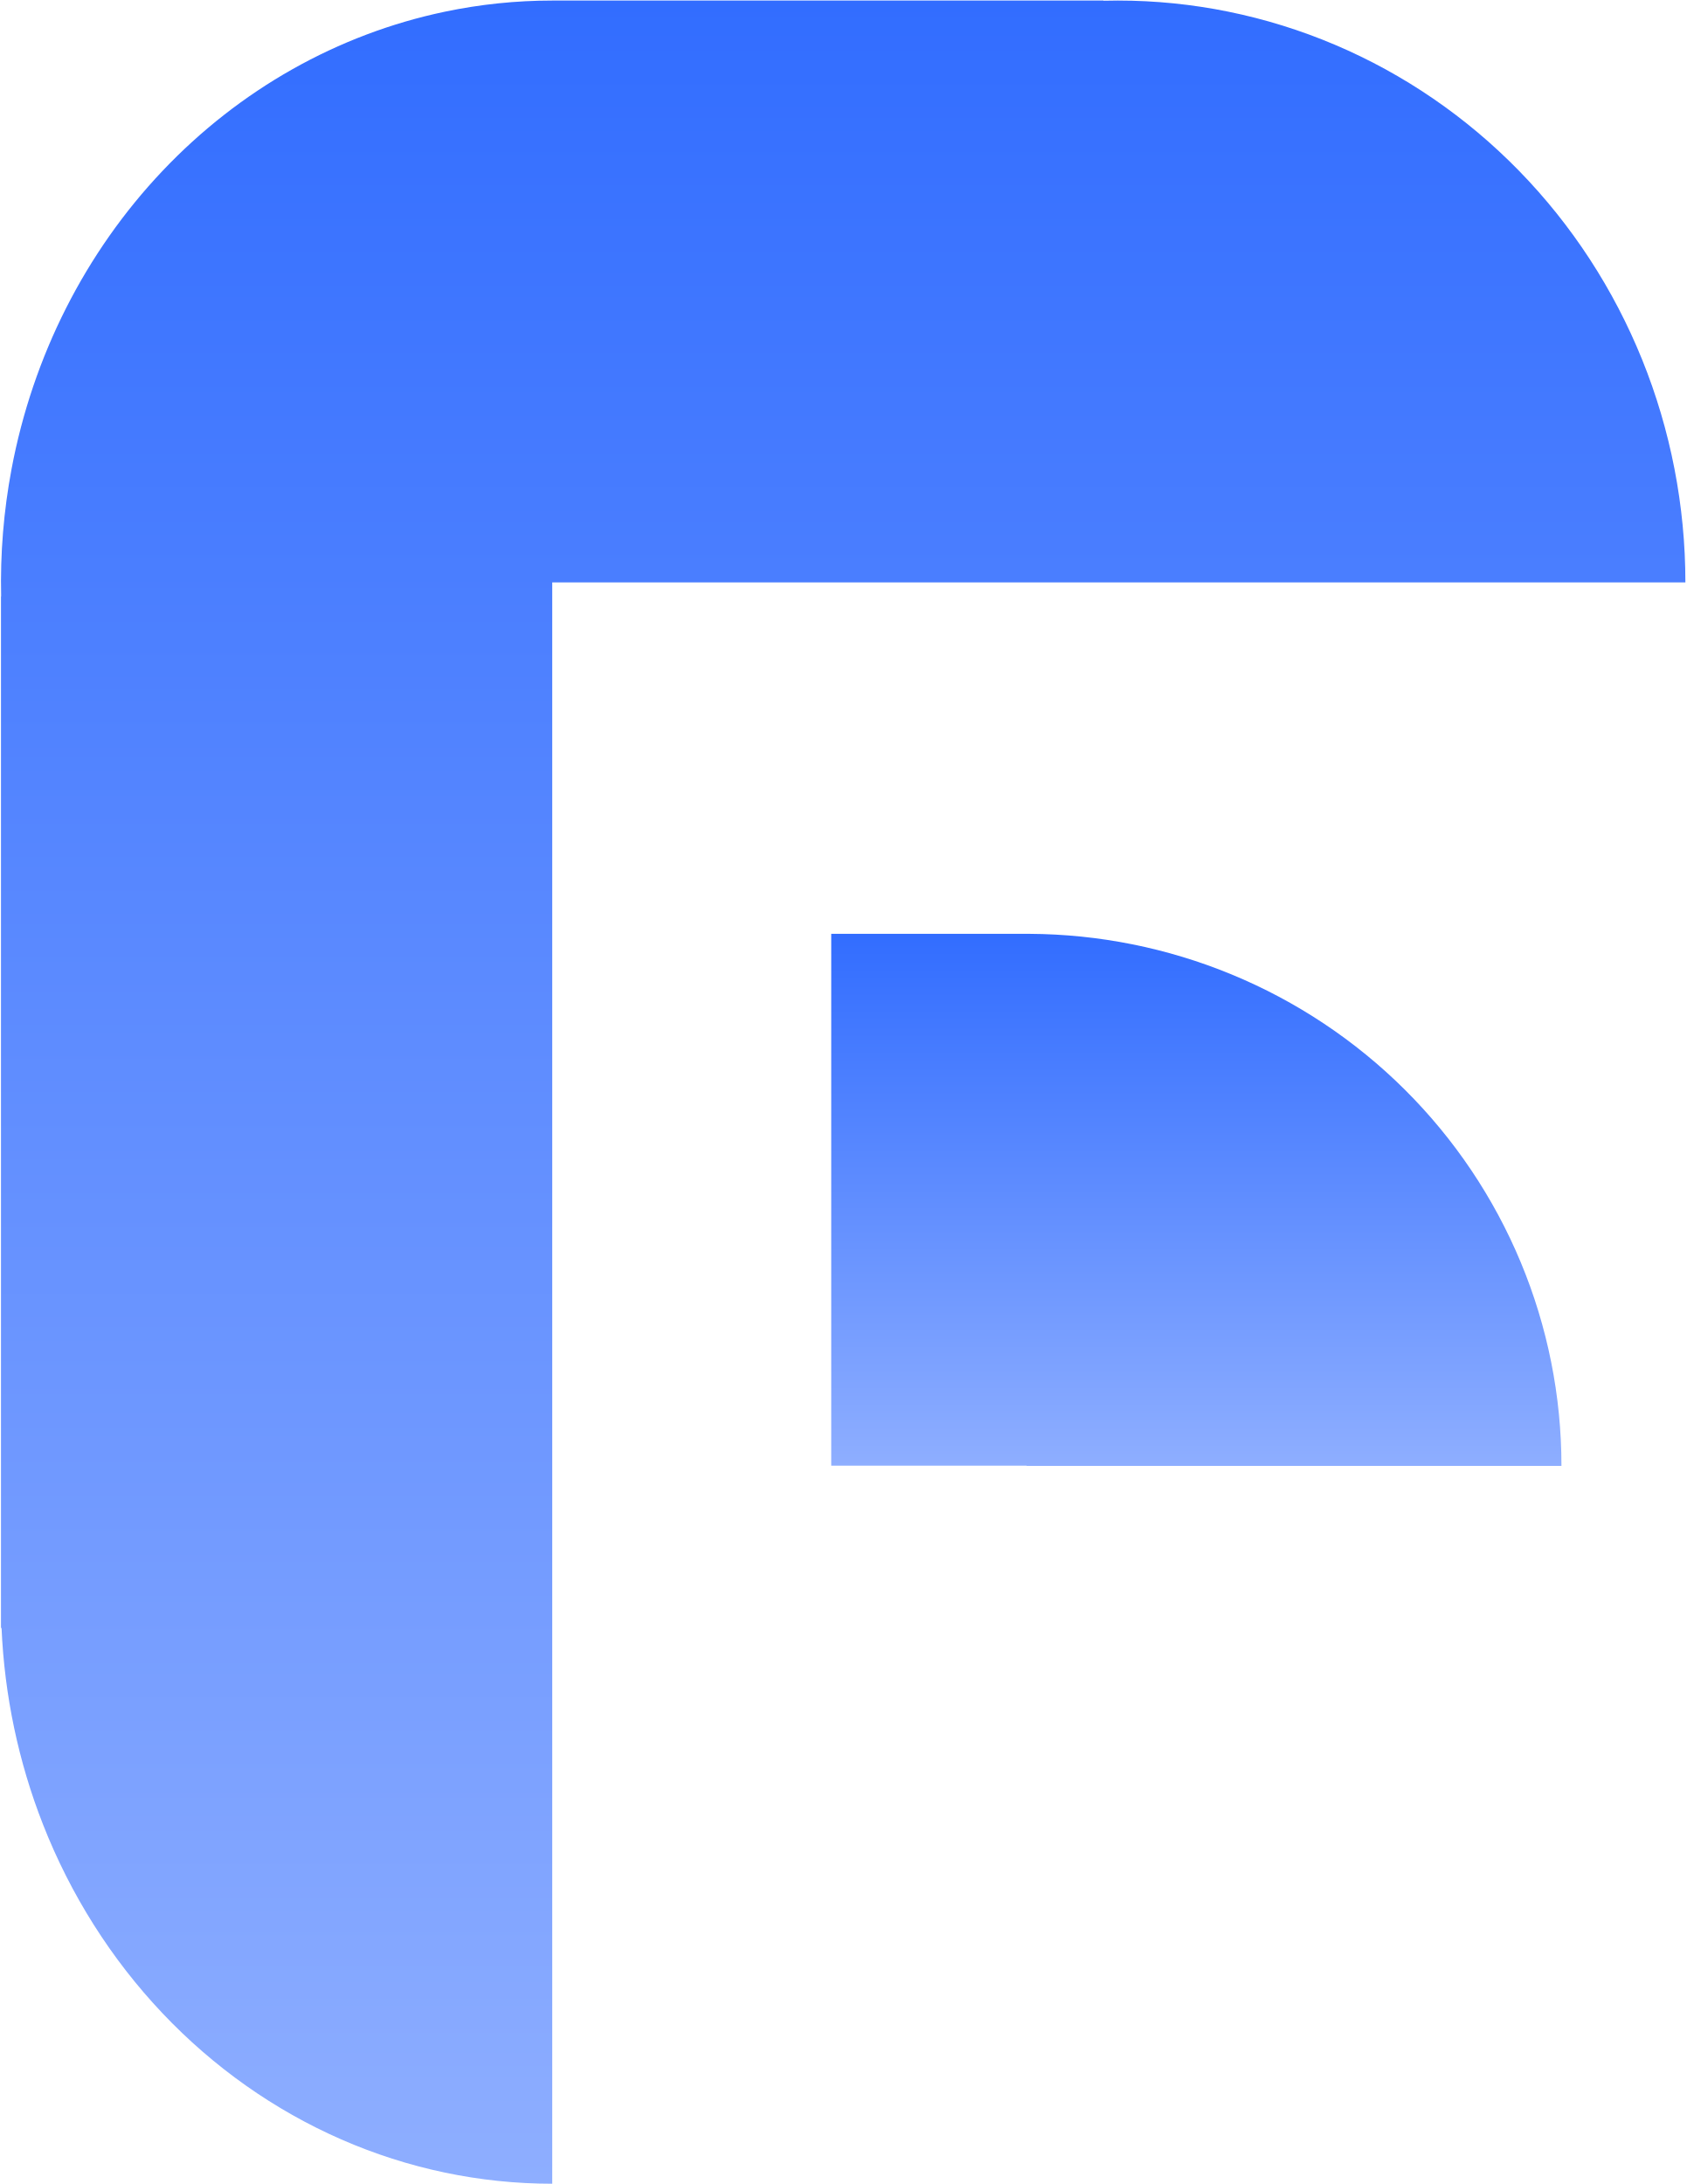
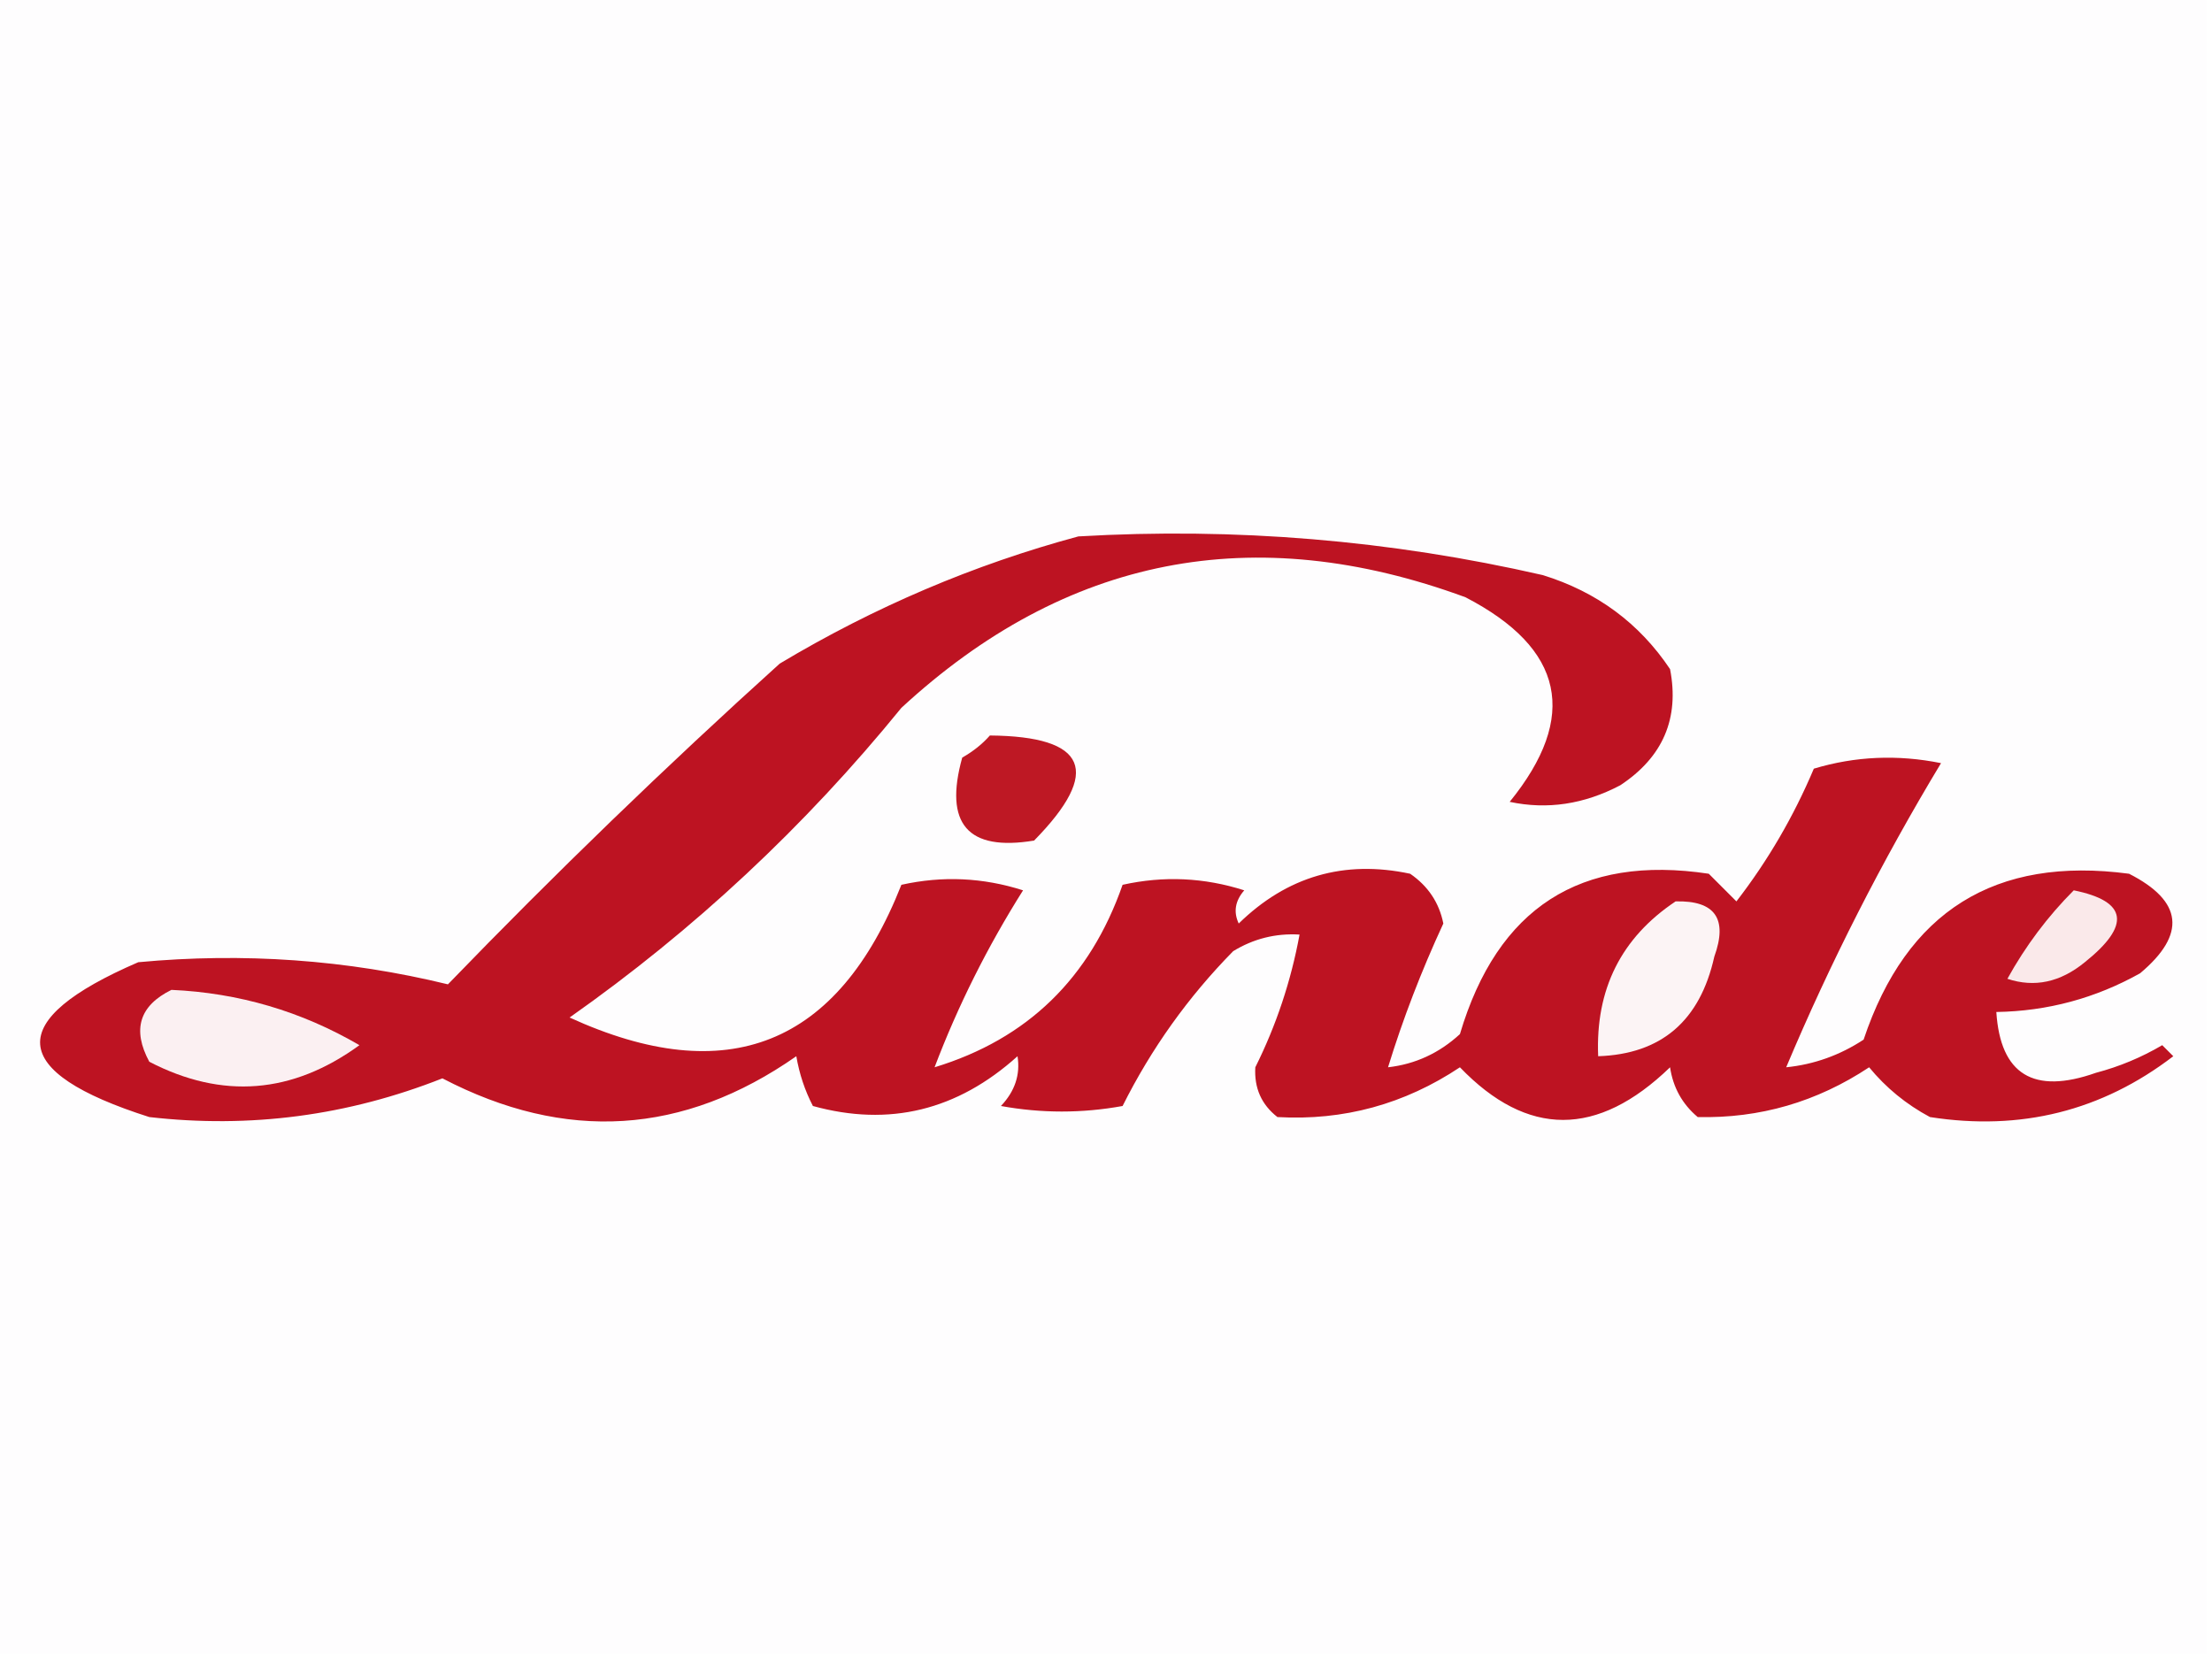
- <svg xmlns="http://www.w3.org/2000/svg" width="1041" height="1348" viewBox="0 0 1041 1348" fill="none">
-   <path d="M340.837 0.339L681.068 0.339V0.456C684.032 0.378 686.999 0.34 689.967 0.34C735.961 0.34 781.504 9.629 823.997 27.677C866.49 45.725 905.099 72.179 937.622 105.528C970.144 138.877 995.942 178.467 1013.54 222.04C1031.14 265.612 1040.2 312.312 1040.2 359.474L340.836 359.474L340.836 1347.84C296.157 1347.84 251.914 1338.55 210.636 1320.49C169.357 1302.43 131.85 1275.95 100.257 1242.58C68.664 1209.21 43.602 1169.59 26.504 1125.99C11.383 1087.43 2.752 1046.42 0.958 1004.81H0.606L0.606 368.098H0.704C0.106 341.831 2.237 315.443 7.143 289.411C20.271 219.745 52.675 155.754 100.257 105.528C147.839 55.302 208.462 21.098 274.461 7.24C296.426 2.628 318.657 0.339 340.837 0.339Z" fill="url(#paint0_linear_1172_228)" />
-   <path d="M633.639 904.645H513.029V576.37H635.422V576.377C678.161 576.607 720.454 585.093 759.951 601.37C799.997 617.874 836.384 642.064 867.033 672.559C897.683 703.054 921.996 739.257 938.583 779.101C955.171 818.944 963.709 861.648 963.709 904.775H633.639V904.645Z" fill="url(#paint1_linear_1172_228)" />
-   <defs>
-     <linearGradient id="paint0_linear_1172_228" x1="520.404" y1="0.339" x2="520.404" y2="1347.84" gradientUnits="userSpaceOnUse">
-       <stop stop-color="#326DFF" />
-       <stop offset="1" stop-color="#8EAEFF" />
-     </linearGradient>
-     <linearGradient id="paint1_linear_1172_228" x1="738.369" y1="576.37" x2="738.369" y2="904.775" gradientUnits="userSpaceOnUse">
-       <stop stop-color="#326DFF" />
-       <stop offset="1" stop-color="#8EAEFF" />
-     </linearGradient>
-   </defs>
+ <svg xmlns="http://www.w3.org/2000/svg" version="1.1" width="200px" height="150px" style="shape-rendering:geometricPrecision; text-rendering:geometricPrecision; image-rendering:optimizeQuality; fill-rule:evenodd; clip-rule:evenodd">
+   <g>
+     <path style="opacity:1" fill="#fefdfe" d="M -0.5,-0.5 C 66.167,-0.5 132.833,-0.5 199.5,-0.5C 199.5,49.5 199.5,99.5 199.5,149.5C 132.833,149.5 66.167,149.5 -0.5,149.5C -0.5,99.5 -0.5,49.5 -0.5,-0.5 Z" />
+   </g>
+   <g>
+     <path style="opacity:1" fill="#bd1322" d="M 97.5,48.5 C 111.693,47.672 125.693,48.839 139.5,52C 144.391,53.516 148.224,56.35 151,60.5C 151.86,64.952 150.36,68.452 146.5,71C 143.228,72.723 139.894,73.223 136.5,72.5C 142.761,64.791 141.427,58.625 132.5,54C 113.351,46.963 96.351,50.297 81.5,64C 72.757,74.745 62.757,84.078 51.5,92C 65.767,98.53 75.767,94.53 81.5,80C 85.211,79.175 88.878,79.341 92.5,80.5C 89.274,85.619 86.607,90.952 84.5,96.5C 92.887,93.948 98.554,88.448 101.5,80C 105.211,79.175 108.878,79.341 112.5,80.5C 111.674,81.451 111.508,82.451 112,83.5C 116.37,79.231 121.537,77.731 127.5,79C 129.124,80.117 130.124,81.617 130.5,83.5C 128.511,87.795 126.844,92.128 125.5,96.5C 127.963,96.219 130.13,95.219 132,93.5C 135.393,82.082 142.893,77.249 154.5,79C 155.333,79.833 156.167,80.667 157,81.5C 159.838,77.828 162.171,73.828 164,69.5C 167.744,68.374 171.577,68.207 175.5,69C 170.148,77.872 165.481,87.039 161.5,96.5C 164.016,96.245 166.35,95.411 168.5,94C 172.384,82.392 180.384,77.392 192.5,79C 197.368,81.477 197.701,84.477 193.5,88C 189.46,90.26 185.127,91.427 180.5,91.5C 180.867,97.156 183.867,98.989 189.5,97C 191.615,96.443 193.615,95.609 195.5,94.5C 195.833,94.833 196.167,95.167 196.5,95.5C 190.038,100.449 182.705,102.282 174.5,101C 172.356,99.854 170.523,98.354 169,96.5C 164.277,99.631 159.11,101.131 153.5,101C 152.107,99.829 151.273,98.329 151,96.5C 144.438,102.844 138.105,102.844 132,96.5C 126.981,99.841 121.481,101.341 115.5,101C 114.056,99.874 113.39,98.374 113.5,96.5C 115.39,92.712 116.724,88.712 117.5,84.5C 115.345,84.372 113.345,84.872 111.5,86C 107.43,90.138 104.097,94.805 101.5,100C 97.833,100.667 94.167,100.667 90.5,100C 91.765,98.663 92.265,97.163 92,95.5C 86.554,100.404 80.388,101.904 73.5,100C 72.773,98.601 72.273,97.101 72,95.5C 61.793,102.632 51.126,103.299 40,97.5C 31.449,100.878 22.616,102.044 13.5,101C 0.675,96.914 0.342,92.248 12.5,87C 22.036,86.109 31.369,86.775 40.5,89C 50.196,78.97 60.196,69.303 70.5,60C 79.058,54.878 88.058,51.045 97.5,48.5 Z" />
+   </g>
+   <g>
+     <path style="opacity:1" fill="#be1824" d="M 89.5,66.5 C 98.308,66.576 99.642,69.743 93.5,76C 87.498,76.993 85.332,74.493 87,68.5C 87.995,67.934 88.828,67.267 89.5,66.5 Z" />
+   </g>
+   <g>
+     <path style="opacity:1" fill="#fae9ea" d="M 187.5,80.5 C 192.358,81.484 192.691,83.65 188.5,87C 186.285,88.814 183.952,89.314 181.5,88.5C 183.14,85.532 185.14,82.865 187.5,80.5 Z" />
+   </g>
+   <g>
+     <path style="opacity:1" fill="#fcf4f5" d="M 151.5,81.5 C 155.071,81.408 156.238,83.074 155,86.5C 153.705,92.308 150.205,95.308 144.5,95.5C 144.245,89.452 146.578,84.785 151.5,81.5 Z" />
+   </g>
+   <g>
+     <path style="opacity:1" fill="#fbf0f2" d="M 15.5,89.5 C 21.579,89.77 27.246,91.436 32.5,94.5C 26.431,98.917 20.098,99.417 13.5,96C 11.933,93.094 12.6,90.928 15.5,89.5 Z" />
+   </g>
</svg>
